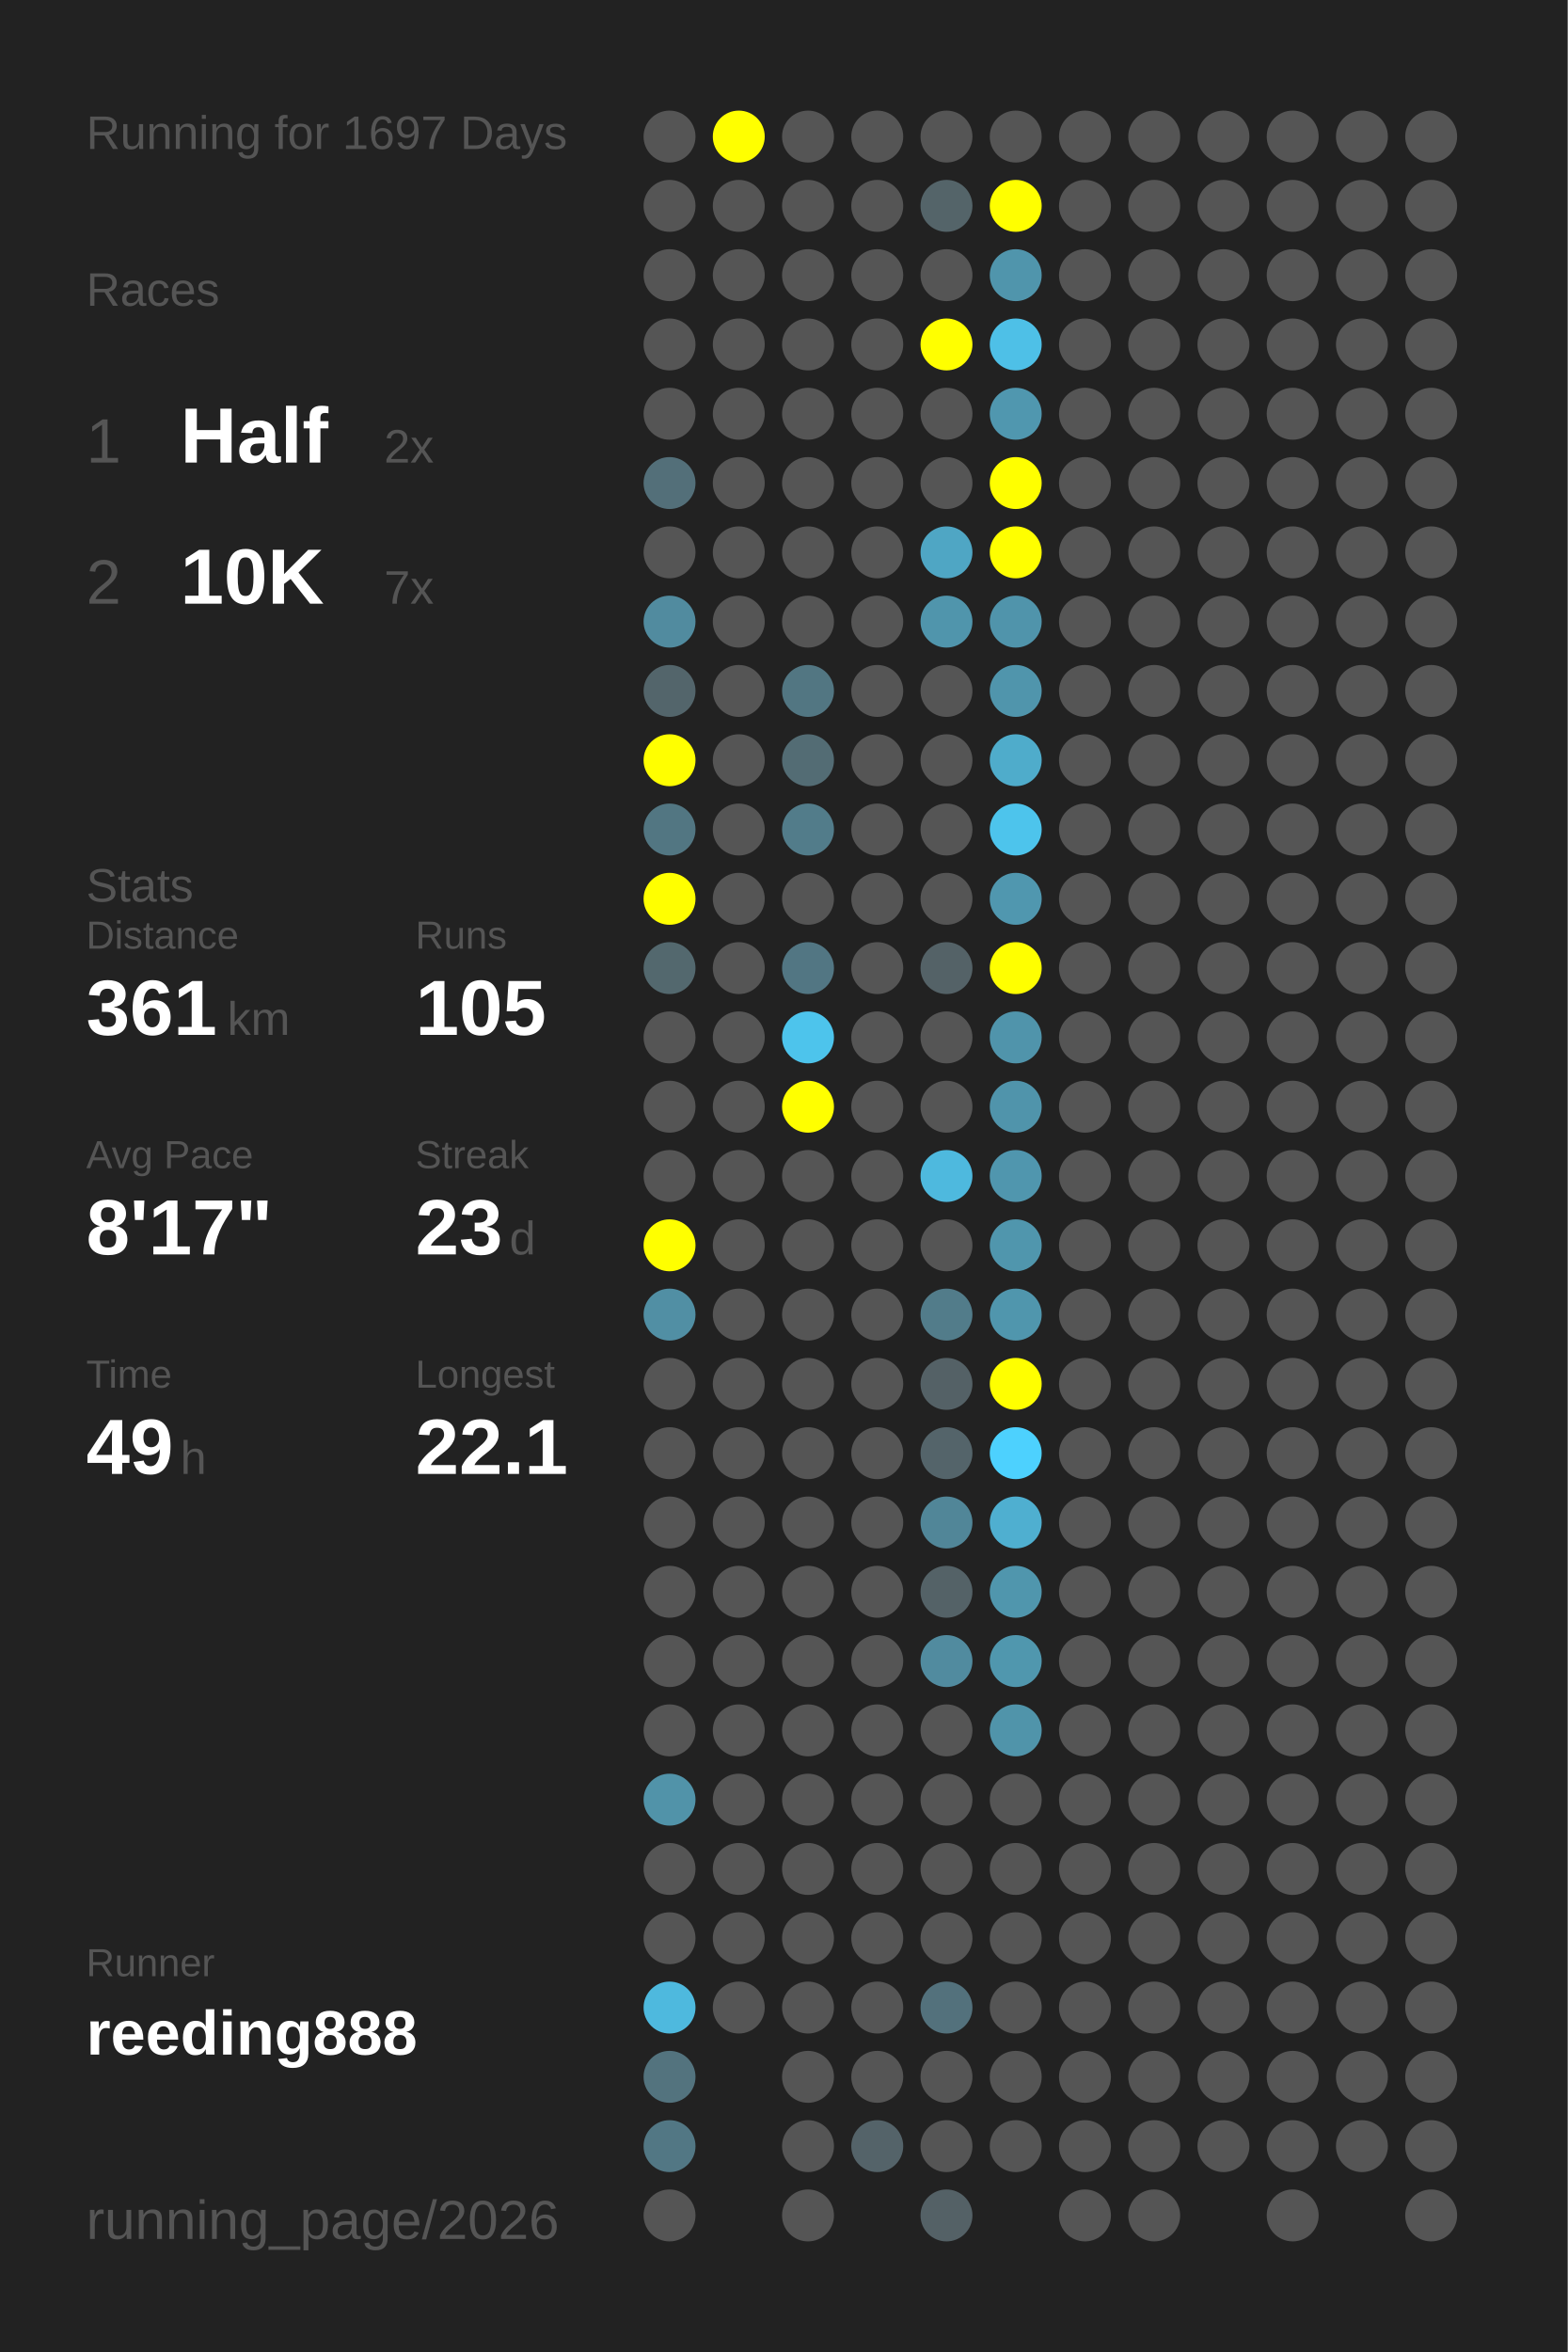
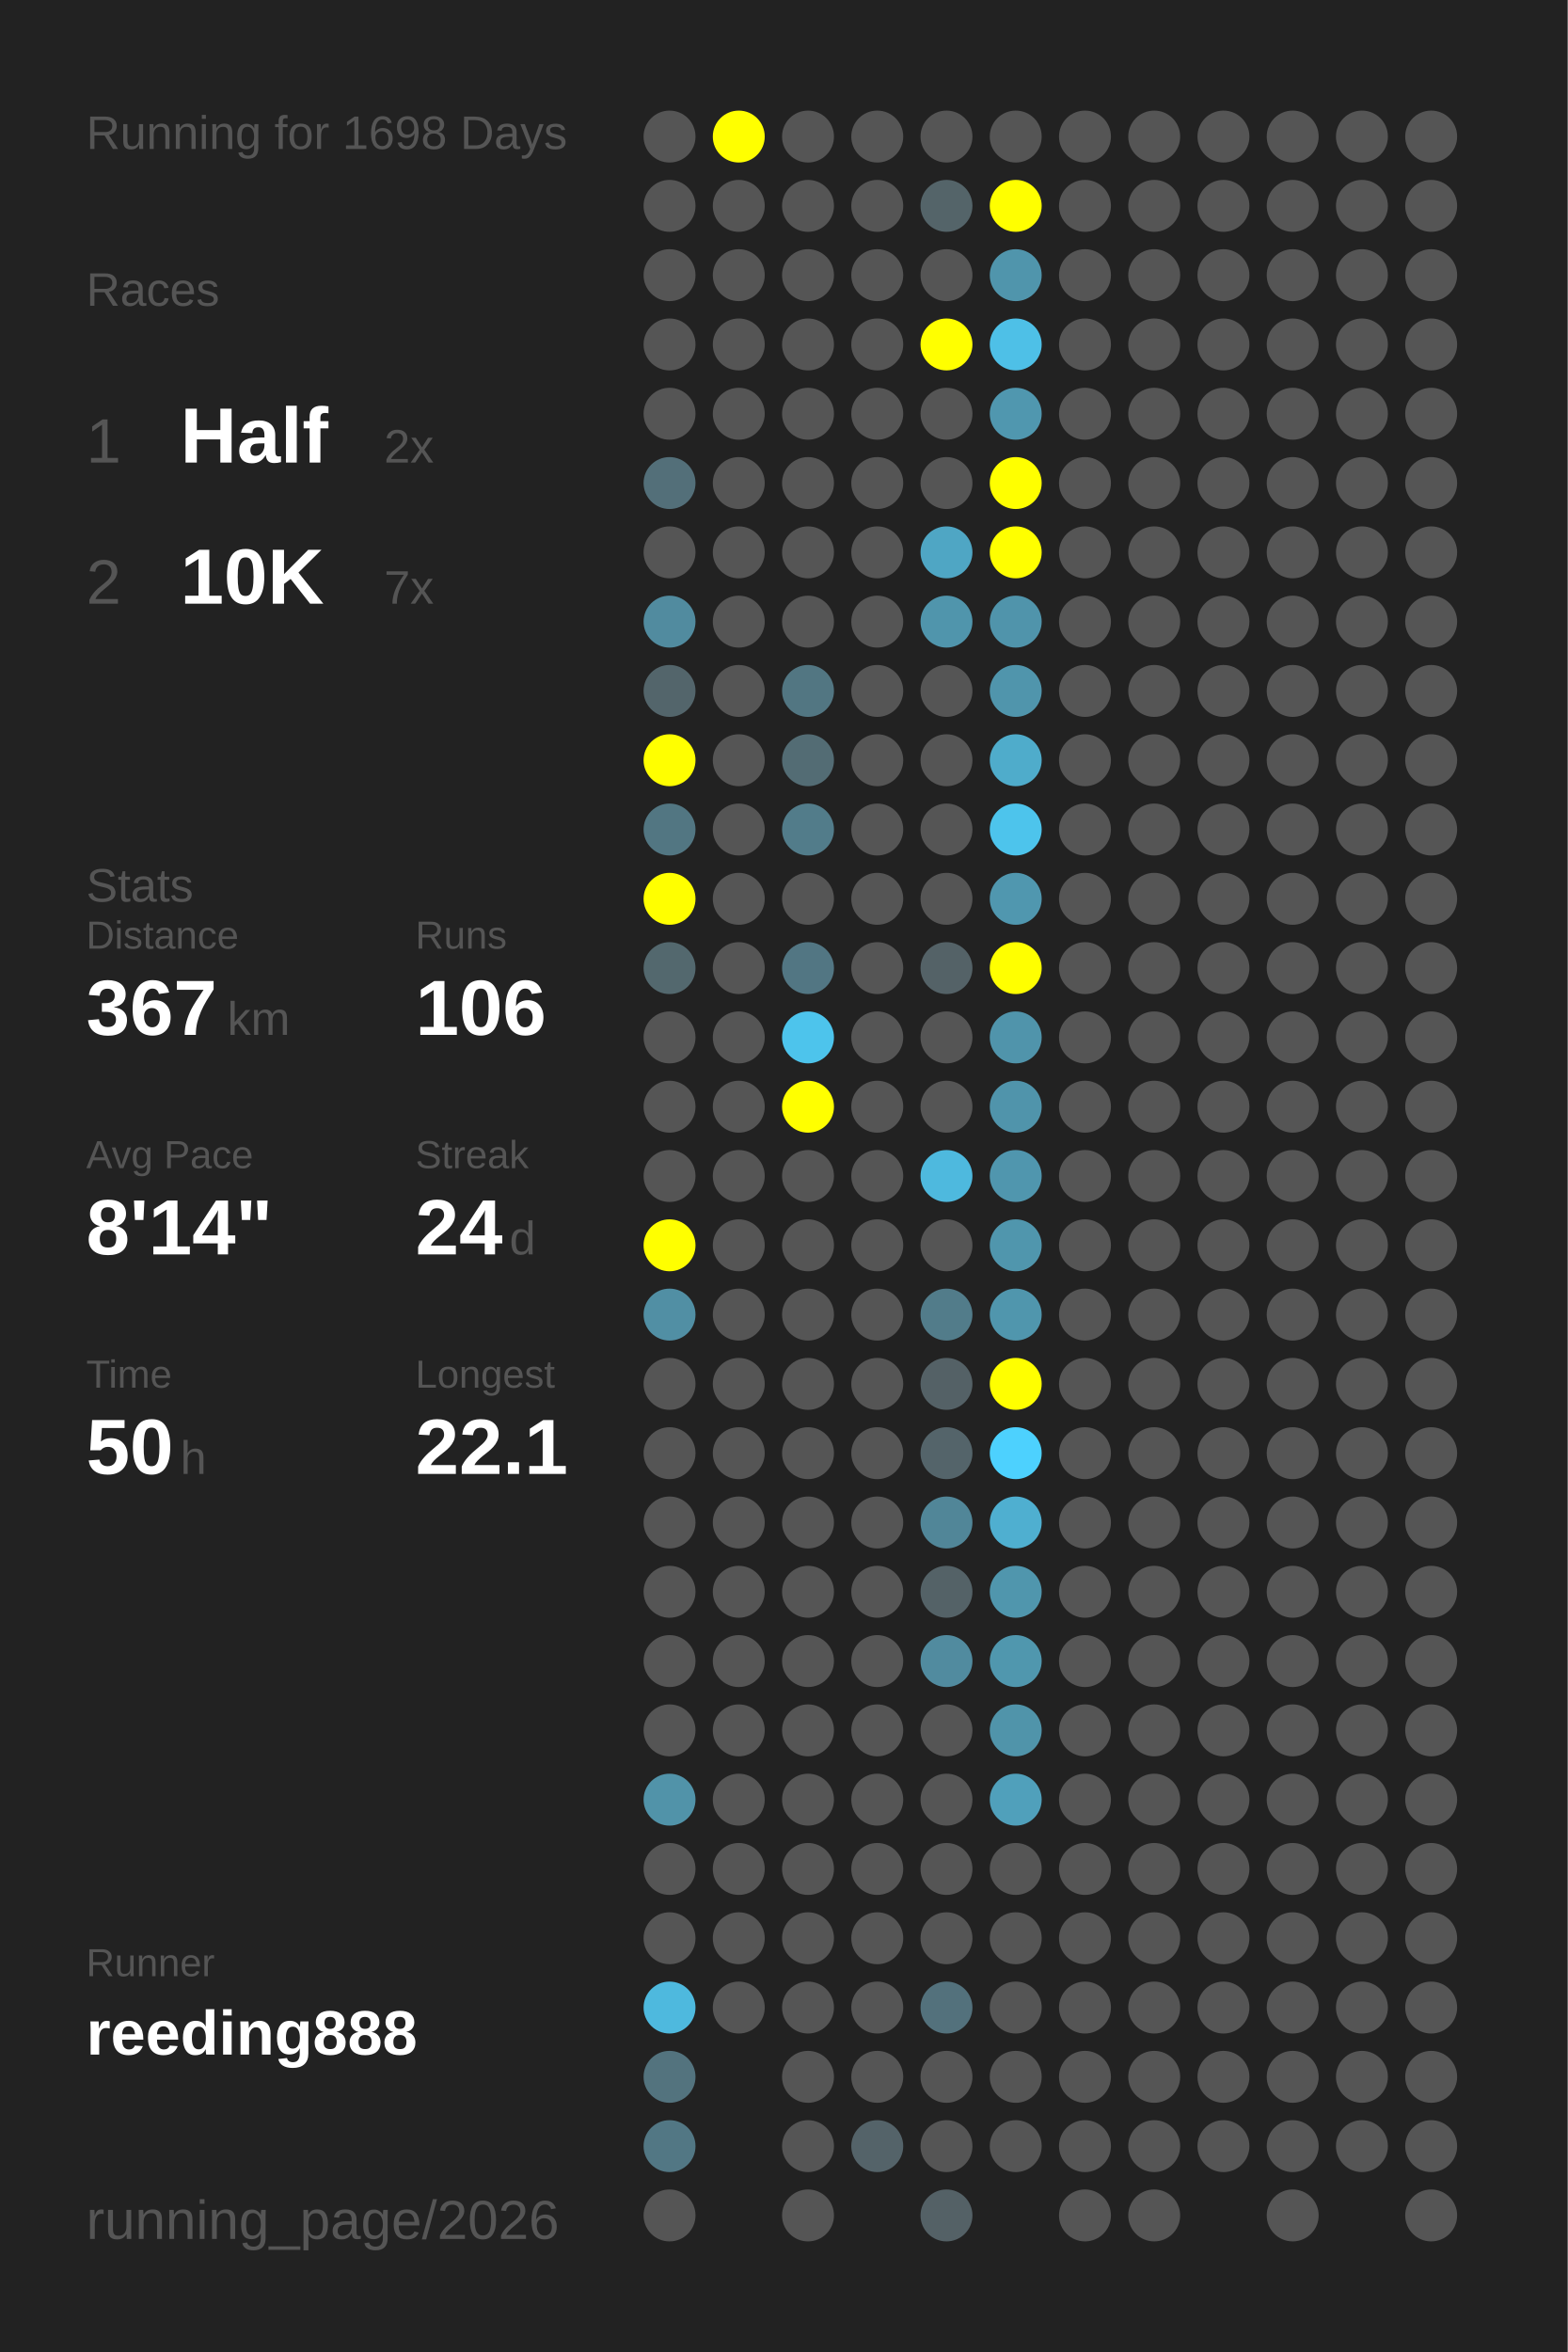
<svg xmlns="http://www.w3.org/2000/svg" baseProfile="full" height="300mm" version="1.1" viewBox="0,0,200,300" width="200mm">
  <defs />
  <rect fill="#222222" height="300" width="200" x="0" y="0" />
-   <text fill="#555555" style="font-size:6px; font-family:Arial;" x="11" y="19">Running for 1697 Days</text>
+   <text fill="#555555" style="font-size:6px; font-family:Arial;" x="11" y="19">Running for 1698 Days</text>
  <text fill="#555555" style="font-size:6px; font-family:Arial;" x="11" y="39">Races</text>
  <text fill="#555555" style="font-size:8px; font-family:Arial;" x="11" y="59">1</text>
  <text fill="#FFFFFF" style="font-size:10px; font-family:Arial; font-weight:bold;" x="23" y="59">Half</text>
  <text fill="#555555" style="font-size:6px; font-family:Arial;" x="49" y="59">2x</text>
  <text fill="#555555" style="font-size:8px; font-family:Arial;" x="11" y="77">2</text>
  <text fill="#FFFFFF" style="font-size:10px; font-family:Arial; font-weight:bold;" x="23" y="77">10K</text>
  <text fill="#555555" style="font-size:6px; font-family:Arial;" x="49" y="77">7x</text>
  <text fill="#555555" style="font-size:6px; font-family:Arial;" x="11" y="115">Stats</text>
  <text fill="#555555" style="font-size:5px; font-family:Arial;" x="11" y="121">Distance</text>
-   <text fill="#FFFFFF" style="font-size:10px; font-family:Arial; font-weight:bold;" x="11" y="132">361</text>
+   <text fill="#FFFFFF" style="font-size:10px; font-family:Arial; font-weight:bold;" x="11" y="132">367</text>
  <text fill="#555555" style="font-size:6px; font-family:Arial;" x="29" y="132">km</text>
  <text fill="#555555" style="font-size:5px; font-family:Arial;" x="53" y="121">Runs</text>
-   <text fill="#FFFFFF" style="font-size:10px; font-family:Arial; font-weight:bold;" x="53" y="132">105</text>
+   <text fill="#FFFFFF" style="font-size:10px; font-family:Arial; font-weight:bold;" x="53" y="132">106</text>
  <text fill="#555555" style="font-size:5px; font-family:Arial;" x="11" y="149">Avg Pace</text>
-   <text fill="#FFFFFF" style="font-size:10px; font-family:Arial; font-weight:bold;" x="11" y="160">8'17"</text>
+   <text fill="#FFFFFF" style="font-size:10px; font-family:Arial; font-weight:bold;" x="11" y="160">8'14"</text>
  <text fill="#555555" style="font-size:5px; font-family:Arial;" x="53" y="149">Streak</text>
-   <text fill="#FFFFFF" style="font-size:10px; font-family:Arial; font-weight:bold;" x="53" y="160">23</text>
+   <text fill="#FFFFFF" style="font-size:10px; font-family:Arial; font-weight:bold;" x="53" y="160">24</text>
  <text fill="#555555" style="font-size:6px; font-family:Arial;" x="65" y="160">d</text>
  <text fill="#555555" style="font-size:5px; font-family:Arial;" x="11" y="177">Time</text>
-   <text fill="#FFFFFF" style="font-size:10px; font-family:Arial; font-weight:bold;" x="11" y="188">49</text>
+   <text fill="#FFFFFF" style="font-size:10px; font-family:Arial; font-weight:bold;" x="11" y="188">50</text>
  <text fill="#555555" style="font-size:6px; font-family:Arial;" x="23" y="188">h</text>
  <text fill="#555555" style="font-size:5px; font-family:Arial;" x="53" y="177">Longest</text>
  <text fill="#FFFFFF" style="font-size:10px; font-family:Arial; font-weight:bold;" x="53" y="188">22.1</text>
  <text fill="#555555" style="font-size:5px; font-family:Arial;" x="11" y="252.065">Runner</text>
  <text fill="#FFFFFF" style="font-size:8px; font-family:Arial; font-weight:bold;" x="11" y="262.065">reeding888</text>
  <text fill="#555555" style="font-size:7px; font-family:Arial;" x="11" y="285.581">running_page/2026</text>
  <circle cx="85.417" cy="17.419" fill="#555555" r="3.312" />
  <circle cx="85.417" cy="26.258" fill="#555555" r="3.312" />
  <circle cx="85.417" cy="35.097" fill="#555555" r="3.312" />
  <circle cx="85.417" cy="43.935" fill="#555555" r="3.312" />
  <circle cx="85.417" cy="52.774" fill="#555555" r="3.312" />
  <circle cx="85.417" cy="61.613" fill="#536f79" r="3.312" />
  <circle cx="85.417" cy="70.452" fill="#555555" r="3.312" />
  <circle cx="85.417" cy="79.29" fill="#518b9f" r="3.312" />
  <circle cx="85.417" cy="88.129" fill="#53656b" r="3.312" />
  <circle cx="85.417" cy="96.968" fill="#FFFF00" r="3.312" />
  <circle cx="85.417" cy="105.806" fill="#527682" r="3.312" />
  <circle cx="85.417" cy="114.645" fill="#FFFF00" r="3.312" />
  <circle cx="85.417" cy="123.484" fill="#53686e" r="3.312" />
  <circle cx="85.417" cy="132.323" fill="#555555" r="3.312" />
  <circle cx="85.417" cy="141.161" fill="#555555" r="3.312" />
  <circle cx="85.417" cy="150" fill="#555555" r="3.312" />
  <circle cx="85.417" cy="158.839" fill="#FFFF00" r="3.312" />
  <circle cx="85.417" cy="167.677" fill="#518fa4" r="3.312" />
  <circle cx="85.417" cy="176.516" fill="#555555" r="3.312" />
  <circle cx="85.417" cy="185.355" fill="#555555" r="3.312" />
  <circle cx="85.417" cy="194.194" fill="#555555" r="3.312" />
  <circle cx="85.417" cy="203.032" fill="#555555" r="3.312" />
  <circle cx="85.417" cy="211.871" fill="#555555" r="3.312" />
  <circle cx="85.417" cy="220.71" fill="#555555" r="3.312" />
  <circle cx="85.417" cy="229.548" fill="#5193a9" r="3.312" />
  <circle cx="85.417" cy="238.387" fill="#555555" r="3.312" />
  <circle cx="85.417" cy="247.226" fill="#555555" r="3.312" />
  <circle cx="85.417" cy="256.065" fill="#4eb9de" r="3.312" />
  <circle cx="85.417" cy="264.903" fill="#53737e" r="3.312" />
  <circle cx="85.417" cy="273.742" fill="#527784" r="3.312" />
  <circle cx="85.417" cy="282.581" fill="#555555" r="3.312" />
  <circle cx="94.25" cy="17.419" fill="#FFFF00" r="3.312" />
  <circle cx="94.25" cy="26.258" fill="#555555" r="3.312" />
  <circle cx="94.25" cy="35.097" fill="#555555" r="3.312" />
  <circle cx="94.25" cy="43.935" fill="#555555" r="3.312" />
  <circle cx="94.25" cy="52.774" fill="#555555" r="3.312" />
  <circle cx="94.25" cy="61.613" fill="#555555" r="3.312" />
  <circle cx="94.25" cy="70.452" fill="#555555" r="3.312" />
  <circle cx="94.25" cy="79.29" fill="#555555" r="3.312" />
  <circle cx="94.25" cy="88.129" fill="#555555" r="3.312" />
  <circle cx="94.25" cy="96.968" fill="#555555" r="3.312" />
  <circle cx="94.25" cy="105.806" fill="#555555" r="3.312" />
  <circle cx="94.25" cy="114.645" fill="#555555" r="3.312" />
  <circle cx="94.25" cy="123.484" fill="#555555" r="3.312" />
  <circle cx="94.25" cy="132.323" fill="#555555" r="3.312" />
  <circle cx="94.25" cy="141.161" fill="#555555" r="3.312" />
  <circle cx="94.25" cy="150" fill="#555555" r="3.312" />
  <circle cx="94.25" cy="158.839" fill="#555555" r="3.312" />
  <circle cx="94.25" cy="167.677" fill="#555555" r="3.312" />
  <circle cx="94.25" cy="176.516" fill="#555555" r="3.312" />
  <circle cx="94.25" cy="185.355" fill="#555555" r="3.312" />
  <circle cx="94.25" cy="194.194" fill="#555555" r="3.312" />
  <circle cx="94.25" cy="203.032" fill="#555555" r="3.312" />
  <circle cx="94.25" cy="211.871" fill="#555555" r="3.312" />
  <circle cx="94.25" cy="220.71" fill="#555555" r="3.312" />
  <circle cx="94.25" cy="229.548" fill="#555555" r="3.312" />
  <circle cx="94.25" cy="238.387" fill="#555555" r="3.312" />
  <circle cx="94.25" cy="247.226" fill="#555555" r="3.312" />
  <circle cx="94.25" cy="256.065" fill="#555555" r="3.312" />
  <circle cx="103.083" cy="17.419" fill="#555555" r="3.312" />
  <circle cx="103.083" cy="26.258" fill="#555555" r="3.312" />
  <circle cx="103.083" cy="35.097" fill="#555555" r="3.312" />
  <circle cx="103.083" cy="43.935" fill="#555555" r="3.312" />
  <circle cx="103.083" cy="52.774" fill="#555555" r="3.312" />
  <circle cx="103.083" cy="61.613" fill="#555555" r="3.312" />
  <circle cx="103.083" cy="70.452" fill="#555555" r="3.312" />
  <circle cx="103.083" cy="79.29" fill="#555555" r="3.312" />
  <circle cx="103.083" cy="88.129" fill="#527682" r="3.312" />
  <circle cx="103.083" cy="96.968" fill="#536c74" r="3.312" />
  <circle cx="103.083" cy="105.806" fill="#527c8a" r="3.312" />
  <circle cx="103.083" cy="114.645" fill="#555555" r="3.312" />
  <circle cx="103.083" cy="123.484" fill="#527683" r="3.312" />
  <circle cx="103.083" cy="132.323" fill="#4dc4ec" r="3.312" />
  <circle cx="103.083" cy="141.161" fill="#FFFF00" r="3.312" />
  <circle cx="103.083" cy="150" fill="#555555" r="3.312" />
  <circle cx="103.083" cy="158.839" fill="#555555" r="3.312" />
  <circle cx="103.083" cy="167.677" fill="#555555" r="3.312" />
  <circle cx="103.083" cy="176.516" fill="#555555" r="3.312" />
  <circle cx="103.083" cy="185.355" fill="#555555" r="3.312" />
  <circle cx="103.083" cy="194.194" fill="#555555" r="3.312" />
  <circle cx="103.083" cy="203.032" fill="#555555" r="3.312" />
  <circle cx="103.083" cy="211.871" fill="#555555" r="3.312" />
  <circle cx="103.083" cy="220.71" fill="#555555" r="3.312" />
  <circle cx="103.083" cy="229.548" fill="#555555" r="3.312" />
  <circle cx="103.083" cy="238.387" fill="#555555" r="3.312" />
  <circle cx="103.083" cy="247.226" fill="#555555" r="3.312" />
  <circle cx="103.083" cy="256.065" fill="#555555" r="3.312" />
  <circle cx="103.083" cy="264.903" fill="#555555" r="3.312" />
  <circle cx="103.083" cy="273.742" fill="#555555" r="3.312" />
  <circle cx="103.083" cy="282.581" fill="#555555" r="3.312" />
  <circle cx="111.917" cy="17.419" fill="#555555" r="3.312" />
  <circle cx="111.917" cy="26.258" fill="#555555" r="3.312" />
  <circle cx="111.917" cy="35.097" fill="#555555" r="3.312" />
  <circle cx="111.917" cy="43.935" fill="#555555" r="3.312" />
  <circle cx="111.917" cy="52.774" fill="#555555" r="3.312" />
  <circle cx="111.917" cy="61.613" fill="#555555" r="3.312" />
  <circle cx="111.917" cy="70.452" fill="#555555" r="3.312" />
  <circle cx="111.917" cy="79.29" fill="#555555" r="3.312" />
  <circle cx="111.917" cy="88.129" fill="#555555" r="3.312" />
  <circle cx="111.917" cy="96.968" fill="#555555" r="3.312" />
  <circle cx="111.917" cy="105.806" fill="#555555" r="3.312" />
  <circle cx="111.917" cy="114.645" fill="#555555" r="3.312" />
  <circle cx="111.917" cy="123.484" fill="#555555" r="3.312" />
  <circle cx="111.917" cy="132.323" fill="#555555" r="3.312" />
  <circle cx="111.917" cy="141.161" fill="#555555" r="3.312" />
  <circle cx="111.917" cy="150" fill="#555555" r="3.312" />
  <circle cx="111.917" cy="158.839" fill="#555555" r="3.312" />
  <circle cx="111.917" cy="167.677" fill="#555555" r="3.312" />
  <circle cx="111.917" cy="176.516" fill="#555555" r="3.312" />
  <circle cx="111.917" cy="185.355" fill="#555555" r="3.312" />
  <circle cx="111.917" cy="194.194" fill="#555555" r="3.312" />
  <circle cx="111.917" cy="203.032" fill="#555555" r="3.312" />
  <circle cx="111.917" cy="211.871" fill="#555555" r="3.312" />
  <circle cx="111.917" cy="220.71" fill="#555555" r="3.312" />
  <circle cx="111.917" cy="229.548" fill="#555555" r="3.312" />
  <circle cx="111.917" cy="238.387" fill="#555555" r="3.312" />
  <circle cx="111.917" cy="247.226" fill="#555555" r="3.312" />
  <circle cx="111.917" cy="256.065" fill="#555555" r="3.312" />
  <circle cx="111.917" cy="264.903" fill="#555555" r="3.312" />
  <circle cx="111.917" cy="273.742" fill="#546369" r="3.312" />
  <circle cx="120.75" cy="17.419" fill="#555555" r="3.312" />
  <circle cx="120.75" cy="26.258" fill="#546469" r="3.312" />
  <circle cx="120.75" cy="35.097" fill="#555555" r="3.312" />
  <circle cx="120.75" cy="43.935" fill="#FFFF00" r="3.312" />
  <circle cx="120.75" cy="52.774" fill="#555555" r="3.312" />
  <circle cx="120.75" cy="61.613" fill="#555555" r="3.312" />
  <circle cx="120.75" cy="70.452" fill="#4fa6c4" r="3.312" />
  <circle cx="120.75" cy="79.29" fill="#5095ac" r="3.312" />
  <circle cx="120.75" cy="88.129" fill="#555555" r="3.312" />
  <circle cx="120.75" cy="96.968" fill="#555555" r="3.312" />
  <circle cx="120.75" cy="105.806" fill="#555555" r="3.312" />
  <circle cx="120.75" cy="114.645" fill="#555555" r="3.312" />
  <circle cx="120.75" cy="123.484" fill="#546267" r="3.312" />
  <circle cx="120.75" cy="132.323" fill="#555555" r="3.312" />
  <circle cx="120.75" cy="141.161" fill="#555555" r="3.312" />
  <circle cx="120.75" cy="150" fill="#4eb9de" r="3.312" />
  <circle cx="120.75" cy="158.839" fill="#555555" r="3.312" />
  <circle cx="120.75" cy="167.677" fill="#527c8a" r="3.312" />
  <circle cx="120.75" cy="176.516" fill="#546166" r="3.312" />
  <circle cx="120.75" cy="185.355" fill="#54646a" r="3.312" />
  <circle cx="120.75" cy="194.194" fill="#518698" r="3.312" />
  <circle cx="120.75" cy="203.032" fill="#546267" r="3.312" />
  <circle cx="120.75" cy="211.871" fill="#518b9f" r="3.312" />
  <circle cx="120.75" cy="220.71" fill="#555555" r="3.312" />
  <circle cx="120.75" cy="229.548" fill="#555555" r="3.312" />
  <circle cx="120.75" cy="238.387" fill="#555555" r="3.312" />
  <circle cx="120.75" cy="247.226" fill="#555555" r="3.312" />
  <circle cx="120.75" cy="256.065" fill="#53717c" r="3.312" />
  <circle cx="120.75" cy="264.903" fill="#555555" r="3.312" />
  <circle cx="120.75" cy="273.742" fill="#555555" r="3.312" />
  <circle cx="120.75" cy="282.581" fill="#546166" r="3.312" />
  <circle cx="129.583" cy="17.419" fill="#555555" r="3.312" />
  <circle cx="129.583" cy="26.258" fill="#FFFF00" r="3.312" />
  <circle cx="129.583" cy="35.097" fill="#5095ac" r="3.312" />
  <circle cx="129.583" cy="43.935" fill="#4ec0e7" r="3.312" />
  <circle cx="129.583" cy="52.774" fill="#5097af" r="3.312" />
  <circle cx="129.583" cy="61.613" fill="#FFFF00" r="3.312" />
  <circle cx="129.583" cy="70.452" fill="#FFFF00" r="3.312" />
  <circle cx="129.583" cy="79.29" fill="#5094ab" r="3.312" />
  <circle cx="129.583" cy="88.129" fill="#5095ac" r="3.312" />
  <circle cx="129.583" cy="96.968" fill="#4faccb" r="3.312" />
  <circle cx="129.583" cy="105.806" fill="#4dc4ec" r="3.312" />
  <circle cx="129.583" cy="114.645" fill="#5097af" r="3.312" />
  <circle cx="129.583" cy="123.484" fill="#FFFF00" r="3.312" />
  <circle cx="129.583" cy="132.323" fill="#5094ab" r="3.312" />
  <circle cx="129.583" cy="141.161" fill="#5094ab" r="3.312" />
  <circle cx="129.583" cy="150" fill="#5096ae" r="3.312" />
  <circle cx="129.583" cy="158.839" fill="#5096ad" r="3.312" />
  <circle cx="129.583" cy="167.677" fill="#5096ad" r="3.312" />
  <circle cx="129.583" cy="176.516" fill="#FFFF00" r="3.312" />
  <circle cx="129.583" cy="185.355" fill="#4dd1fe" r="3.312" />
  <circle cx="129.583" cy="194.194" fill="#4fafd0" r="3.312" />
  <circle cx="129.583" cy="203.032" fill="#5096ad" r="3.312" />
  <circle cx="129.583" cy="211.871" fill="#5097ae" r="3.312" />
  <circle cx="129.583" cy="220.71" fill="#5094aa" r="3.312" />
-   <circle cx="129.583" cy="229.548" fill="#555555" r="3.312" />
+   <circle cx="129.583" cy="229.548" fill="#50a0bb" r="3.312" />
  <circle cx="129.583" cy="238.387" fill="#555555" r="3.312" />
  <circle cx="129.583" cy="247.226" fill="#555555" r="3.312" />
  <circle cx="129.583" cy="256.065" fill="#555555" r="3.312" />
  <circle cx="129.583" cy="264.903" fill="#555555" r="3.312" />
  <circle cx="129.583" cy="273.742" fill="#555555" r="3.312" />
  <circle cx="138.417" cy="17.419" fill="#555555" r="3.312" />
  <circle cx="138.417" cy="26.258" fill="#555555" r="3.312" />
  <circle cx="138.417" cy="35.097" fill="#555555" r="3.312" />
  <circle cx="138.417" cy="43.935" fill="#555555" r="3.312" />
  <circle cx="138.417" cy="52.774" fill="#555555" r="3.312" />
  <circle cx="138.417" cy="61.613" fill="#555555" r="3.312" />
  <circle cx="138.417" cy="70.452" fill="#555555" r="3.312" />
  <circle cx="138.417" cy="79.29" fill="#555555" r="3.312" />
  <circle cx="138.417" cy="88.129" fill="#555555" r="3.312" />
  <circle cx="138.417" cy="96.968" fill="#555555" r="3.312" />
  <circle cx="138.417" cy="105.806" fill="#555555" r="3.312" />
  <circle cx="138.417" cy="114.645" fill="#555555" r="3.312" />
  <circle cx="138.417" cy="123.484" fill="#555555" r="3.312" />
  <circle cx="138.417" cy="132.323" fill="#555555" r="3.312" />
  <circle cx="138.417" cy="141.161" fill="#555555" r="3.312" />
  <circle cx="138.417" cy="150" fill="#555555" r="3.312" />
  <circle cx="138.417" cy="158.839" fill="#555555" r="3.312" />
  <circle cx="138.417" cy="167.677" fill="#555555" r="3.312" />
  <circle cx="138.417" cy="176.516" fill="#555555" r="3.312" />
  <circle cx="138.417" cy="185.355" fill="#555555" r="3.312" />
  <circle cx="138.417" cy="194.194" fill="#555555" r="3.312" />
  <circle cx="138.417" cy="203.032" fill="#555555" r="3.312" />
  <circle cx="138.417" cy="211.871" fill="#555555" r="3.312" />
  <circle cx="138.417" cy="220.71" fill="#555555" r="3.312" />
  <circle cx="138.417" cy="229.548" fill="#555555" r="3.312" />
  <circle cx="138.417" cy="238.387" fill="#555555" r="3.312" />
  <circle cx="138.417" cy="247.226" fill="#555555" r="3.312" />
  <circle cx="138.417" cy="256.065" fill="#555555" r="3.312" />
  <circle cx="138.417" cy="264.903" fill="#555555" r="3.312" />
  <circle cx="138.417" cy="273.742" fill="#555555" r="3.312" />
  <circle cx="138.417" cy="282.581" fill="#555555" r="3.312" />
  <circle cx="147.25" cy="17.419" fill="#555555" r="3.312" />
  <circle cx="147.25" cy="26.258" fill="#555555" r="3.312" />
  <circle cx="147.25" cy="35.097" fill="#555555" r="3.312" />
  <circle cx="147.25" cy="43.935" fill="#555555" r="3.312" />
  <circle cx="147.25" cy="52.774" fill="#555555" r="3.312" />
  <circle cx="147.25" cy="61.613" fill="#555555" r="3.312" />
  <circle cx="147.25" cy="70.452" fill="#555555" r="3.312" />
  <circle cx="147.25" cy="79.29" fill="#555555" r="3.312" />
  <circle cx="147.25" cy="88.129" fill="#555555" r="3.312" />
  <circle cx="147.25" cy="96.968" fill="#555555" r="3.312" />
  <circle cx="147.25" cy="105.806" fill="#555555" r="3.312" />
  <circle cx="147.25" cy="114.645" fill="#555555" r="3.312" />
  <circle cx="147.25" cy="123.484" fill="#555555" r="3.312" />
  <circle cx="147.25" cy="132.323" fill="#555555" r="3.312" />
  <circle cx="147.25" cy="141.161" fill="#555555" r="3.312" />
  <circle cx="147.25" cy="150" fill="#555555" r="3.312" />
  <circle cx="147.25" cy="158.839" fill="#555555" r="3.312" />
  <circle cx="147.25" cy="167.677" fill="#555555" r="3.312" />
  <circle cx="147.25" cy="176.516" fill="#555555" r="3.312" />
  <circle cx="147.25" cy="185.355" fill="#555555" r="3.312" />
  <circle cx="147.25" cy="194.194" fill="#555555" r="3.312" />
  <circle cx="147.25" cy="203.032" fill="#555555" r="3.312" />
  <circle cx="147.25" cy="211.871" fill="#555555" r="3.312" />
  <circle cx="147.25" cy="220.71" fill="#555555" r="3.312" />
  <circle cx="147.25" cy="229.548" fill="#555555" r="3.312" />
  <circle cx="147.25" cy="238.387" fill="#555555" r="3.312" />
  <circle cx="147.25" cy="247.226" fill="#555555" r="3.312" />
  <circle cx="147.25" cy="256.065" fill="#555555" r="3.312" />
  <circle cx="147.25" cy="264.903" fill="#555555" r="3.312" />
  <circle cx="147.25" cy="273.742" fill="#555555" r="3.312" />
  <circle cx="147.25" cy="282.581" fill="#555555" r="3.312" />
  <circle cx="156.083" cy="17.419" fill="#555555" r="3.312" />
  <circle cx="156.083" cy="26.258" fill="#555555" r="3.312" />
  <circle cx="156.083" cy="35.097" fill="#555555" r="3.312" />
  <circle cx="156.083" cy="43.935" fill="#555555" r="3.312" />
  <circle cx="156.083" cy="52.774" fill="#555555" r="3.312" />
  <circle cx="156.083" cy="61.613" fill="#555555" r="3.312" />
  <circle cx="156.083" cy="70.452" fill="#555555" r="3.312" />
  <circle cx="156.083" cy="79.29" fill="#555555" r="3.312" />
  <circle cx="156.083" cy="88.129" fill="#555555" r="3.312" />
  <circle cx="156.083" cy="96.968" fill="#555555" r="3.312" />
  <circle cx="156.083" cy="105.806" fill="#555555" r="3.312" />
  <circle cx="156.083" cy="114.645" fill="#555555" r="3.312" />
  <circle cx="156.083" cy="123.484" fill="#555555" r="3.312" />
  <circle cx="156.083" cy="132.323" fill="#555555" r="3.312" />
  <circle cx="156.083" cy="141.161" fill="#555555" r="3.312" />
  <circle cx="156.083" cy="150" fill="#555555" r="3.312" />
  <circle cx="156.083" cy="158.839" fill="#555555" r="3.312" />
  <circle cx="156.083" cy="167.677" fill="#555555" r="3.312" />
  <circle cx="156.083" cy="176.516" fill="#555555" r="3.312" />
  <circle cx="156.083" cy="185.355" fill="#555555" r="3.312" />
  <circle cx="156.083" cy="194.194" fill="#555555" r="3.312" />
  <circle cx="156.083" cy="203.032" fill="#555555" r="3.312" />
  <circle cx="156.083" cy="211.871" fill="#555555" r="3.312" />
  <circle cx="156.083" cy="220.71" fill="#555555" r="3.312" />
  <circle cx="156.083" cy="229.548" fill="#555555" r="3.312" />
  <circle cx="156.083" cy="238.387" fill="#555555" r="3.312" />
  <circle cx="156.083" cy="247.226" fill="#555555" r="3.312" />
  <circle cx="156.083" cy="256.065" fill="#555555" r="3.312" />
  <circle cx="156.083" cy="264.903" fill="#555555" r="3.312" />
  <circle cx="156.083" cy="273.742" fill="#555555" r="3.312" />
  <circle cx="164.917" cy="17.419" fill="#555555" r="3.312" />
  <circle cx="164.917" cy="26.258" fill="#555555" r="3.312" />
  <circle cx="164.917" cy="35.097" fill="#555555" r="3.312" />
  <circle cx="164.917" cy="43.935" fill="#555555" r="3.312" />
  <circle cx="164.917" cy="52.774" fill="#555555" r="3.312" />
  <circle cx="164.917" cy="61.613" fill="#555555" r="3.312" />
  <circle cx="164.917" cy="70.452" fill="#555555" r="3.312" />
  <circle cx="164.917" cy="79.29" fill="#555555" r="3.312" />
  <circle cx="164.917" cy="88.129" fill="#555555" r="3.312" />
  <circle cx="164.917" cy="96.968" fill="#555555" r="3.312" />
  <circle cx="164.917" cy="105.806" fill="#555555" r="3.312" />
  <circle cx="164.917" cy="114.645" fill="#555555" r="3.312" />
  <circle cx="164.917" cy="123.484" fill="#555555" r="3.312" />
  <circle cx="164.917" cy="132.323" fill="#555555" r="3.312" />
  <circle cx="164.917" cy="141.161" fill="#555555" r="3.312" />
  <circle cx="164.917" cy="150" fill="#555555" r="3.312" />
  <circle cx="164.917" cy="158.839" fill="#555555" r="3.312" />
  <circle cx="164.917" cy="167.677" fill="#555555" r="3.312" />
  <circle cx="164.917" cy="176.516" fill="#555555" r="3.312" />
  <circle cx="164.917" cy="185.355" fill="#555555" r="3.312" />
  <circle cx="164.917" cy="194.194" fill="#555555" r="3.312" />
  <circle cx="164.917" cy="203.032" fill="#555555" r="3.312" />
  <circle cx="164.917" cy="211.871" fill="#555555" r="3.312" />
  <circle cx="164.917" cy="220.71" fill="#555555" r="3.312" />
  <circle cx="164.917" cy="229.548" fill="#555555" r="3.312" />
  <circle cx="164.917" cy="238.387" fill="#555555" r="3.312" />
  <circle cx="164.917" cy="247.226" fill="#555555" r="3.312" />
  <circle cx="164.917" cy="256.065" fill="#555555" r="3.312" />
  <circle cx="164.917" cy="264.903" fill="#555555" r="3.312" />
  <circle cx="164.917" cy="273.742" fill="#555555" r="3.312" />
  <circle cx="164.917" cy="282.581" fill="#555555" r="3.312" />
  <circle cx="173.75" cy="17.419" fill="#555555" r="3.312" />
  <circle cx="173.75" cy="26.258" fill="#555555" r="3.312" />
  <circle cx="173.75" cy="35.097" fill="#555555" r="3.312" />
  <circle cx="173.75" cy="43.935" fill="#555555" r="3.312" />
  <circle cx="173.75" cy="52.774" fill="#555555" r="3.312" />
  <circle cx="173.75" cy="61.613" fill="#555555" r="3.312" />
  <circle cx="173.75" cy="70.452" fill="#555555" r="3.312" />
  <circle cx="173.75" cy="79.29" fill="#555555" r="3.312" />
  <circle cx="173.75" cy="88.129" fill="#555555" r="3.312" />
  <circle cx="173.75" cy="96.968" fill="#555555" r="3.312" />
  <circle cx="173.75" cy="105.806" fill="#555555" r="3.312" />
  <circle cx="173.75" cy="114.645" fill="#555555" r="3.312" />
  <circle cx="173.75" cy="123.484" fill="#555555" r="3.312" />
  <circle cx="173.75" cy="132.323" fill="#555555" r="3.312" />
  <circle cx="173.75" cy="141.161" fill="#555555" r="3.312" />
  <circle cx="173.75" cy="150" fill="#555555" r="3.312" />
  <circle cx="173.75" cy="158.839" fill="#555555" r="3.312" />
  <circle cx="173.75" cy="167.677" fill="#555555" r="3.312" />
  <circle cx="173.75" cy="176.516" fill="#555555" r="3.312" />
  <circle cx="173.75" cy="185.355" fill="#555555" r="3.312" />
  <circle cx="173.75" cy="194.194" fill="#555555" r="3.312" />
  <circle cx="173.75" cy="203.032" fill="#555555" r="3.312" />
  <circle cx="173.75" cy="211.871" fill="#555555" r="3.312" />
  <circle cx="173.75" cy="220.71" fill="#555555" r="3.312" />
  <circle cx="173.75" cy="229.548" fill="#555555" r="3.312" />
  <circle cx="173.75" cy="238.387" fill="#555555" r="3.312" />
  <circle cx="173.75" cy="247.226" fill="#555555" r="3.312" />
  <circle cx="173.75" cy="256.065" fill="#555555" r="3.312" />
  <circle cx="173.75" cy="264.903" fill="#555555" r="3.312" />
  <circle cx="173.75" cy="273.742" fill="#555555" r="3.312" />
  <circle cx="182.583" cy="17.419" fill="#555555" r="3.312" />
  <circle cx="182.583" cy="26.258" fill="#555555" r="3.312" />
  <circle cx="182.583" cy="35.097" fill="#555555" r="3.312" />
  <circle cx="182.583" cy="43.935" fill="#555555" r="3.312" />
  <circle cx="182.583" cy="52.774" fill="#555555" r="3.312" />
  <circle cx="182.583" cy="61.613" fill="#555555" r="3.312" />
  <circle cx="182.583" cy="70.452" fill="#555555" r="3.312" />
  <circle cx="182.583" cy="79.29" fill="#555555" r="3.312" />
  <circle cx="182.583" cy="88.129" fill="#555555" r="3.312" />
  <circle cx="182.583" cy="96.968" fill="#555555" r="3.312" />
  <circle cx="182.583" cy="105.806" fill="#555555" r="3.312" />
  <circle cx="182.583" cy="114.645" fill="#555555" r="3.312" />
  <circle cx="182.583" cy="123.484" fill="#555555" r="3.312" />
  <circle cx="182.583" cy="132.323" fill="#555555" r="3.312" />
  <circle cx="182.583" cy="141.161" fill="#555555" r="3.312" />
  <circle cx="182.583" cy="150" fill="#555555" r="3.312" />
  <circle cx="182.583" cy="158.839" fill="#555555" r="3.312" />
  <circle cx="182.583" cy="167.677" fill="#555555" r="3.312" />
  <circle cx="182.583" cy="176.516" fill="#555555" r="3.312" />
  <circle cx="182.583" cy="185.355" fill="#555555" r="3.312" />
  <circle cx="182.583" cy="194.194" fill="#555555" r="3.312" />
  <circle cx="182.583" cy="203.032" fill="#555555" r="3.312" />
  <circle cx="182.583" cy="211.871" fill="#555555" r="3.312" />
  <circle cx="182.583" cy="220.71" fill="#555555" r="3.312" />
  <circle cx="182.583" cy="229.548" fill="#555555" r="3.312" />
  <circle cx="182.583" cy="238.387" fill="#555555" r="3.312" />
  <circle cx="182.583" cy="247.226" fill="#555555" r="3.312" />
  <circle cx="182.583" cy="256.065" fill="#555555" r="3.312" />
  <circle cx="182.583" cy="264.903" fill="#555555" r="3.312" />
  <circle cx="182.583" cy="273.742" fill="#555555" r="3.312" />
  <circle cx="182.583" cy="282.581" fill="#555555" r="3.312" />
</svg>
